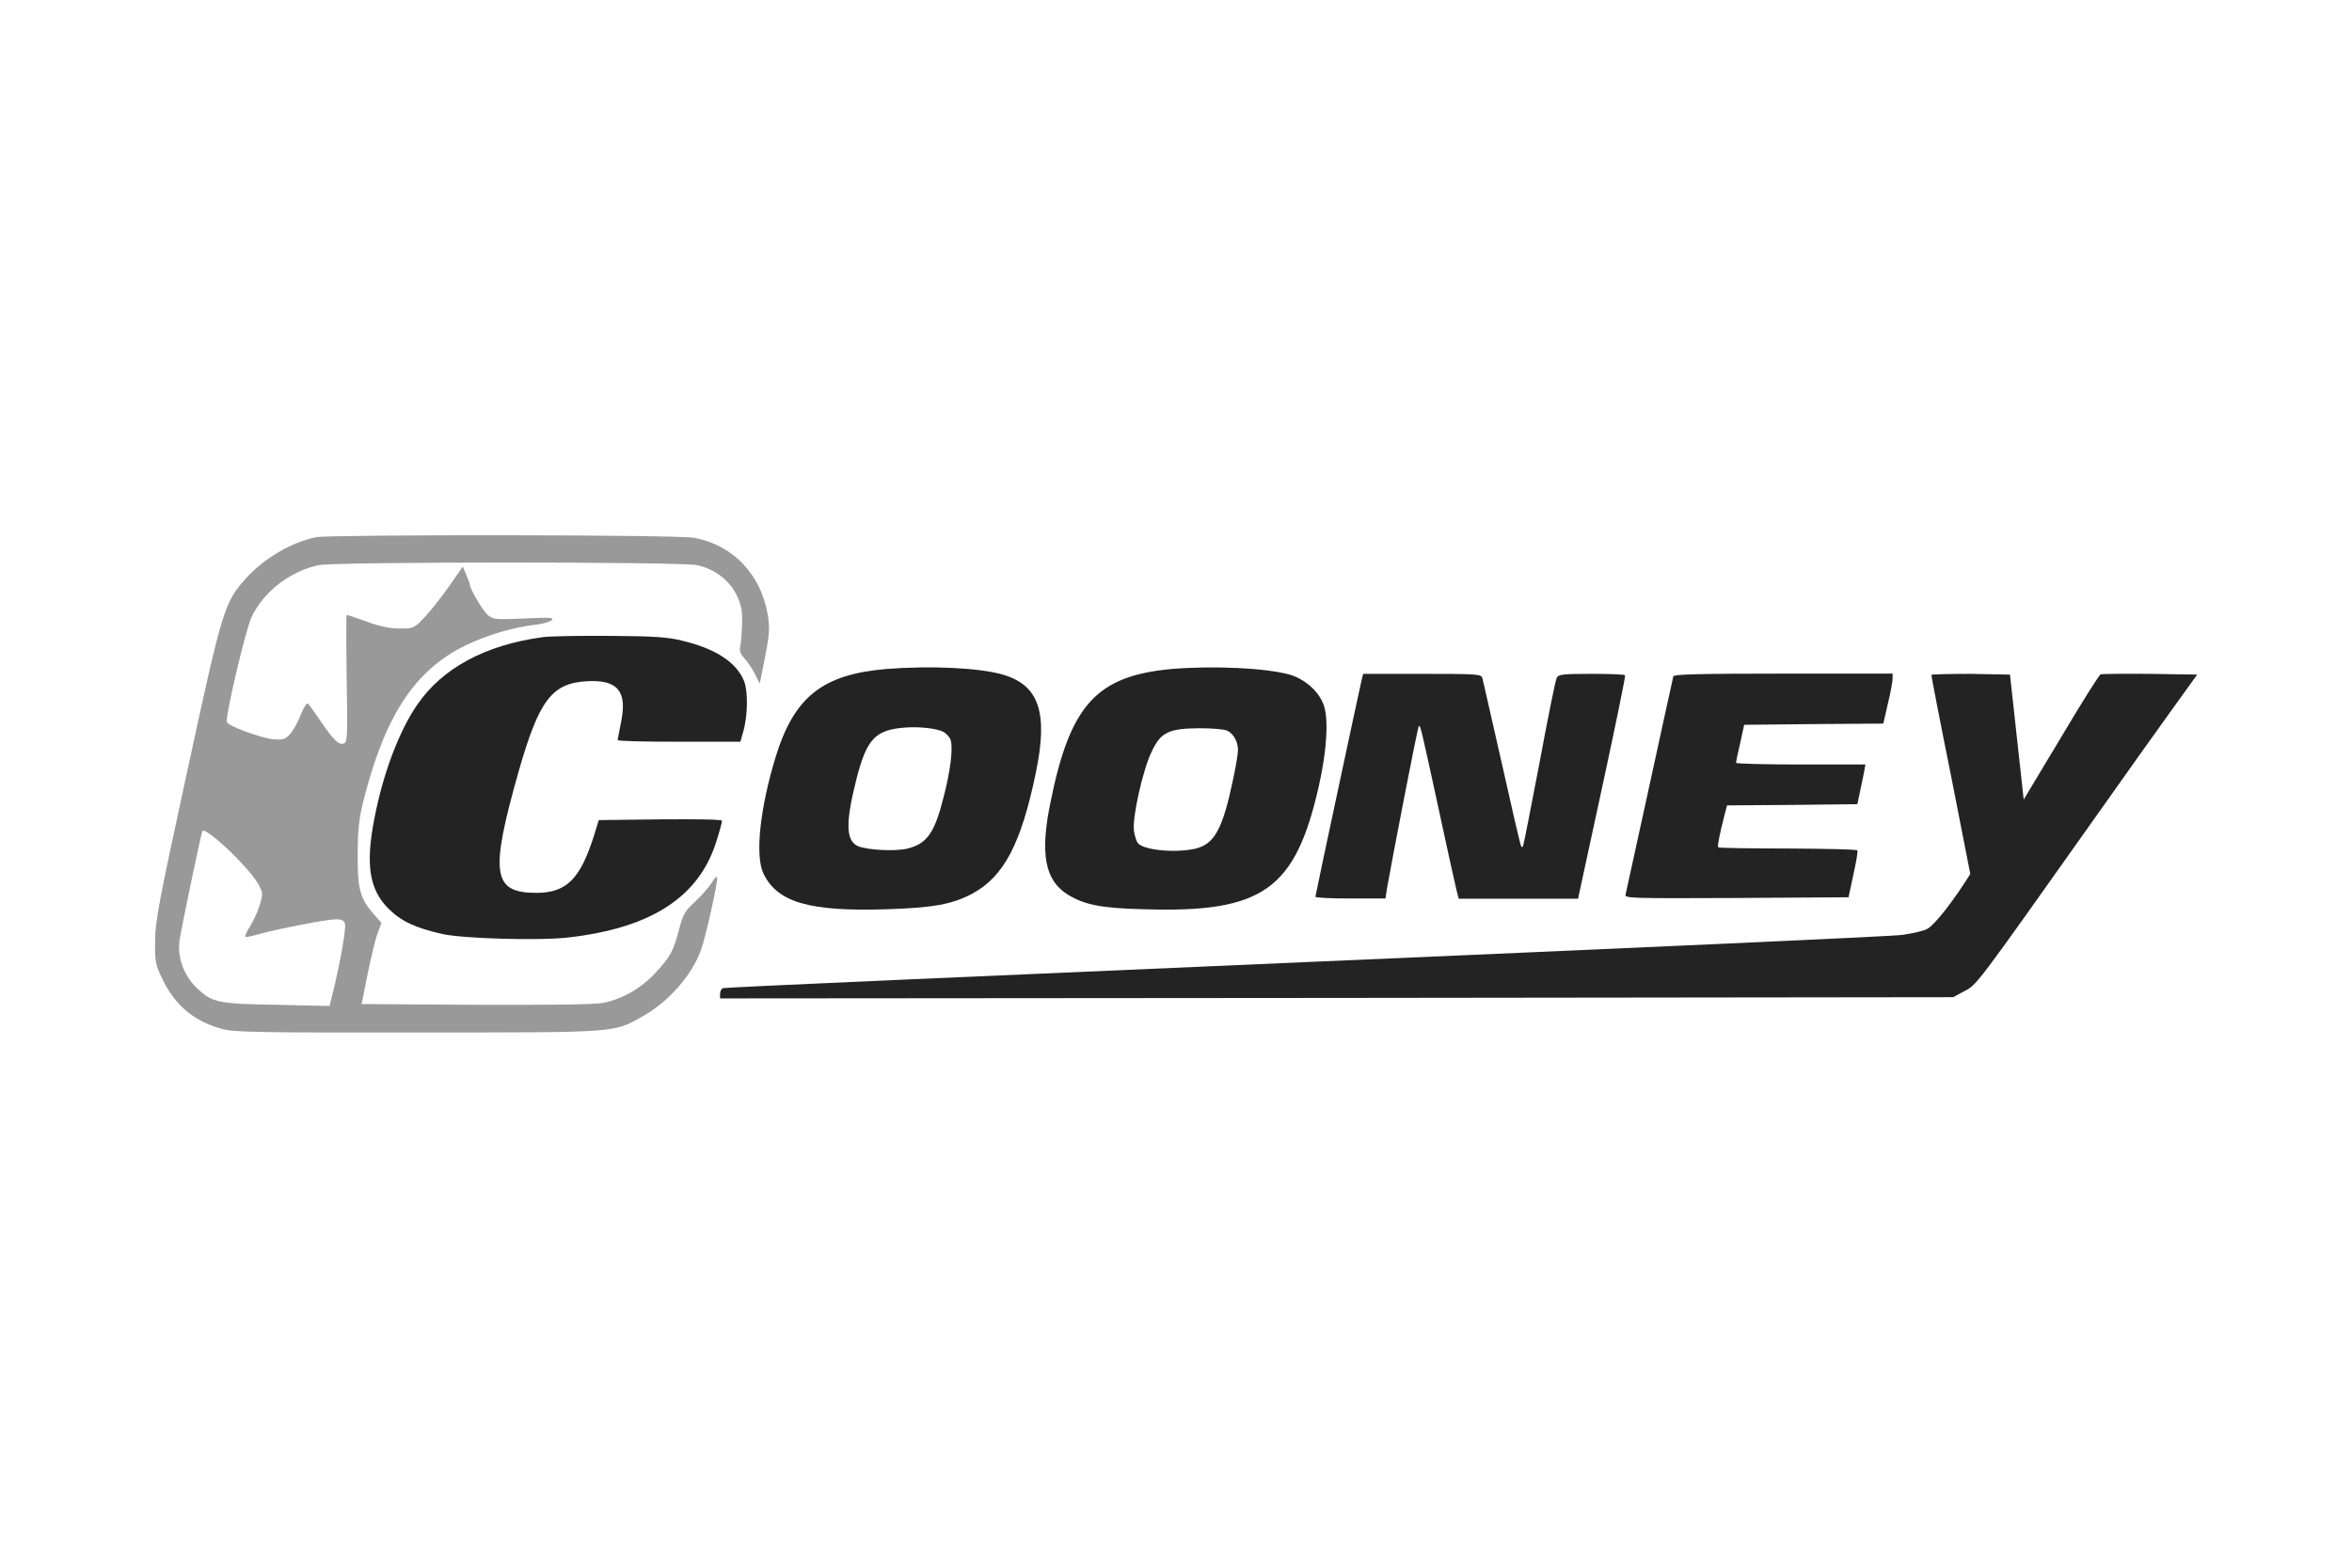
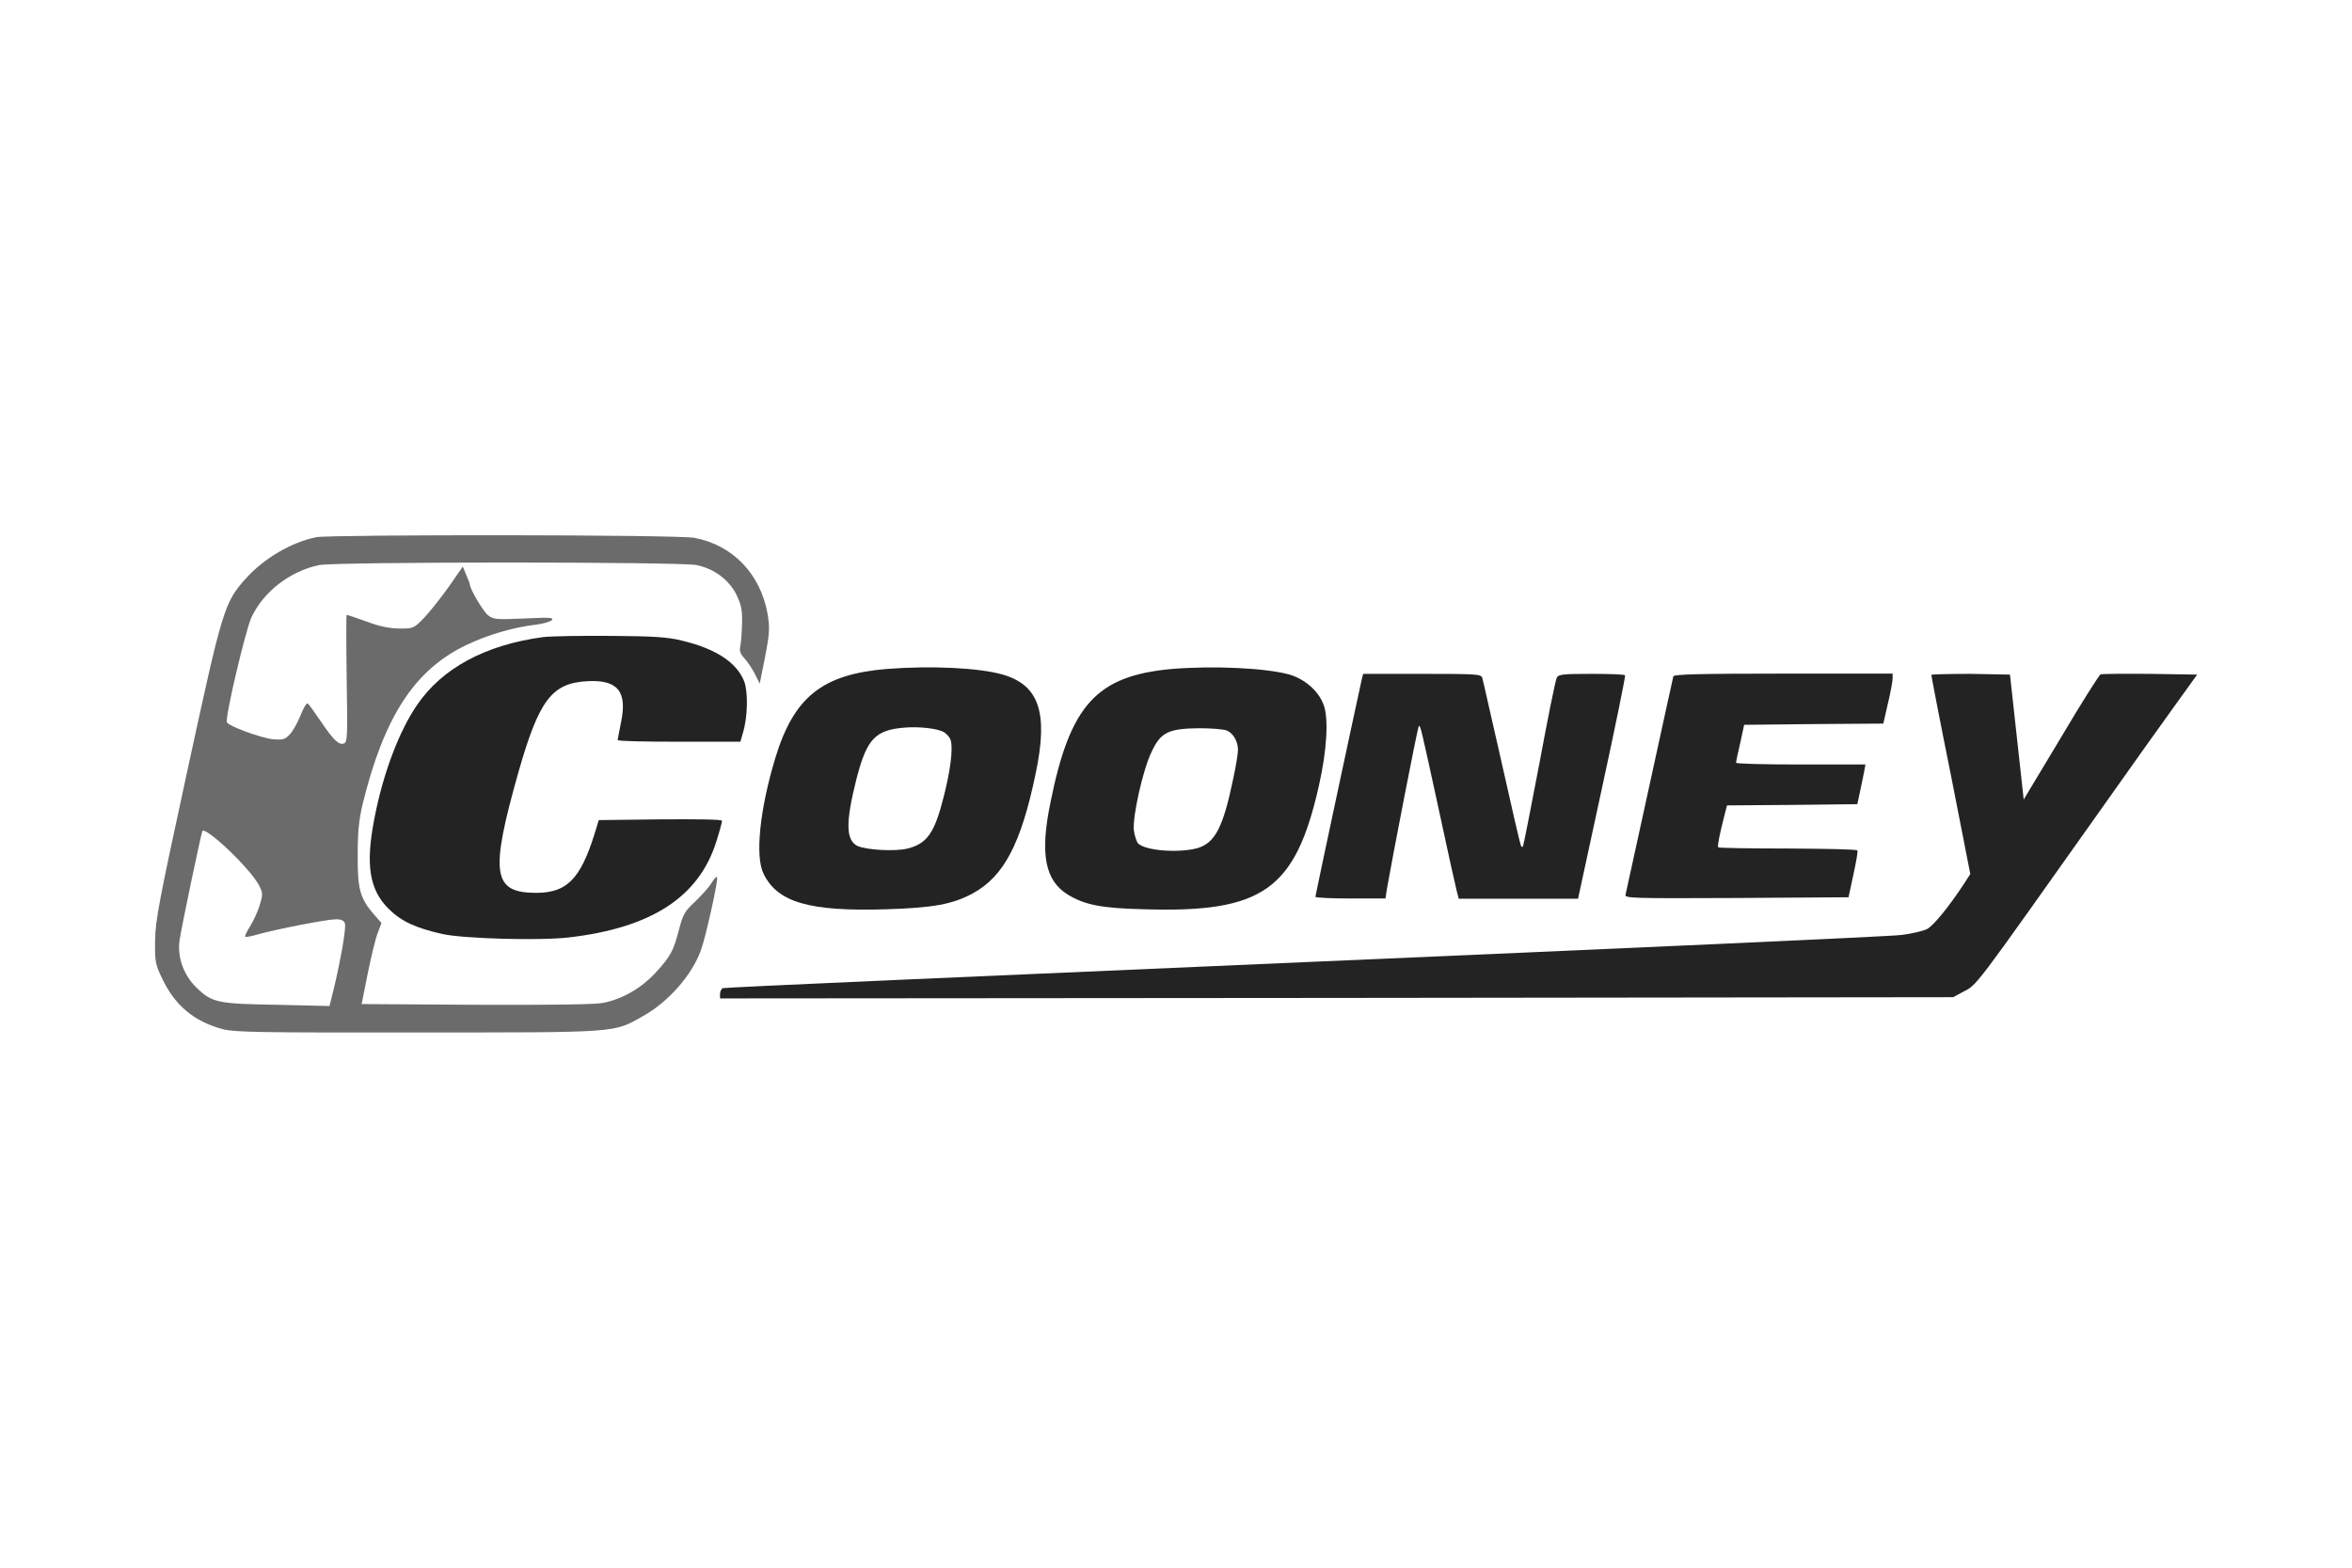
<svg xmlns="http://www.w3.org/2000/svg" version="1.1" id="Layer_1" x="0px" y="0px" viewBox="120 -80 960 640" style="enable-background:new 120 -80 960 640;" xml:space="preserve">
  <style type="text/css">
- 	.st0{fill:#999999;}
+ 	.st0{fill:#6B6B6B;}
	.st1{fill:#232323;}
</style>
  <path class="st0" d="M249.1,139.3c-10,2-21.3,8.6-28.6,16.7c-9,10-9.6,12.1-24,78.5c-11.6,53.5-13.1,61.2-13.2,69.5  c-0.1,8.6,0.1,9.7,2.9,15.5c5.2,11,13.1,17.6,24.9,20.7c4.7,1.2,15.9,1.4,79.3,1.3c82.4,0,79.9,0.2,91.9-6.6  c10.5-5.8,20.2-16.9,23.8-27c1.9-5.1,7.1-28.5,6.6-29.7c-0.2-0.6-1.2,0.5-2.3,2.3c-1.1,1.8-4.2,5.2-6.8,7.7  c-4.2,3.9-4.8,5.1-6.4,11.1c-2.3,8.9-3.5,11.2-9.8,18c-5.7,6.1-13.2,10.5-21.1,12.1c-3.2,0.7-20.9,0.9-51.8,0.8l-46.9-0.3l2.5-12.5  c1.4-6.9,3.2-14.4,4.1-16.6l1.5-4l-2.9-3.3c-5.8-6.6-6.9-10.4-6.8-24.3c0-9.6,0.5-14.5,2-20.9c8.8-35.8,21.2-54.8,42.2-64.9  c8.9-4.3,19.7-7.4,28.7-8.4c3-0.4,5.8-1.2,6.4-1.9c0.8-1-1-1.1-11.4-0.6c-11.6,0.5-12.5,0.4-14.8-1.4c-2-1.7-7.3-10.7-7.3-12.4  c0-0.3-0.6-2-1.5-4l-1.4-3.4l-5.7,8.2c-3.2,4.5-7.7,10.2-10,12.6c-4.2,4.4-4.5,4.5-9.9,4.5c-4,0-8.2-0.8-13.5-2.8  c-4.4-1.6-8.1-2.8-8.3-2.8c-0.2,0-0.2,11.7,0,26c0.4,23.5,0.3,26-1.1,26.5c-2,0.8-4.2-1.2-9.6-9.2c-2.5-3.7-4.8-6.9-5.2-7.1  c-0.5-0.3-1.8,1.9-3,5c-1.2,3-3.2,6.5-4.4,7.7c-1.9,2-2.7,2.2-6.8,1.9c-5.1-0.6-18.3-5.4-18.8-7c-0.7-2.2,7.5-37.1,10-42.7  c4.9-10.5,15.7-18.9,27.6-21.4c6.8-1.4,147.5-1.4,154.2,0c7.1,1.5,13,5.9,16.1,11.9c2,4.2,2.5,6.2,2.4,11.6  c-0.1,3.6-0.4,7.8-0.7,9.4c-0.5,2.1-0.1,3.2,1.6,5.1c1.2,1.3,3.2,4.2,4.3,6.4l2,4l2.2-11c1.9-9.9,1.9-11.9,1-17.5  c-2.9-16.2-14.1-28-29.7-31C397.7,138.2,254.7,138.2,249.1,139.3z M220,273.9c2.6,2.8,5.3,6.4,6,8.1c1.3,2.6,1.3,3.3-0.1,7.9  c-0.9,2.7-2.7,6.5-3.9,8.4c-1.3,2-2.1,3.8-1.9,4.1c0.2,0.3,2.6-0.2,5.4-1c7.5-2.1,27.9-6.1,31.6-6.1c2.4,0,3.3,0.5,3.7,1.8  c0.5,1.9-1.7,14.6-4.5,26.3l-1.8,7.3l-21.3-0.5c-24.5-0.4-26.6-0.8-33.1-7.1c-5.2-5.1-7.8-12.4-6.8-19.3c0.7-4.9,8.6-42.7,9.3-44.5  C203.2,257.7,212.9,265.9,220,273.9z" />
  <path class="st1" d="M341.6,180.1c-23.6,3.2-41.1,12.7-51.3,27.6c-7.4,10.7-14,28.2-17.5,46.5c-3.7,19-2,29.1,5.9,36.9  c5.2,5.1,10.9,7.7,21.8,10.2c8.5,1.9,39.8,2.8,51.7,1.4c33.7-3.9,53.1-16.5,60.2-39.2c1.3-4.1,2.3-7.8,2.3-8.4  c0-0.6-9.5-0.7-25.1-0.6l-25.2,0.3l-2,6.5c-5.6,17.5-11.1,23.1-23.2,23.2c-18.2,0.1-19.4-7.6-7.5-49.6c8.3-29,13.5-36,27.9-36.8  c12.5-0.7,16.5,4.1,13.9,16.7c-0.7,3.7-1.4,7-1.4,7.3c0,0.5,11.2,0.7,25.1,0.7h25l1-3.5c2-6.5,2.2-16.5,0.6-21  c-3-7.8-11.6-13.5-25.6-16.8c-5.5-1.4-11.6-1.8-28.8-1.9C357.3,179.5,344.8,179.7,341.6,180.1z" />
  <path class="st1" d="M481.9,193.1c-26.3,2.2-37.8,11.4-45.4,36.2c-6.4,21.1-8.4,40.4-4.8,47.5c5.7,11.6,18.7,15.4,50.2,14.4  c18.9-0.6,26.8-2,35-6.4c12.8-6.9,19.9-20.3,25.9-49.4c5.1-24.5,1.3-35.7-13.5-40C519.6,192.6,499.9,191.7,481.9,193.1z   M504.9,218.7c1.4,0.7,2.9,2.4,3.2,3.7c0.9,3.5-0.2,12.3-2.9,22.8c-3.7,14.8-6.8,19.2-14.7,21.2c-5.2,1.3-16.7,0.6-20.4-1  c-4.9-2.3-5-9.6-0.6-27.1c4.3-16.8,7.7-20.4,20.3-21.3C495.3,216.6,502.3,217.4,504.9,218.7z" />
  <path class="st1" d="M598.3,193.1c-30.7,2.8-41.5,14.6-49.5,54.3c-4.4,21.2-2.3,32,7,37.8c6.9,4.2,13.7,5.6,31.2,6  c48.4,1.5,61.7-7.9,71.3-50.3c3.3-14.6,4.1-27.7,1.9-33.3c-2.1-5.6-7.6-10.3-13.8-12.2C636.6,192.7,615.6,191.7,598.3,193.1z   M620.9,218.3c2.6,1.2,4.4,4.5,4.4,7.9c0,1.3-0.8,6.5-1.9,11.5c-4.2,20.3-7.5,26.7-15.2,28.7c-8,1.9-20.6,0.8-23.6-2  c-0.7-0.7-1.5-3.2-1.8-5.4c-0.6-5.6,3.7-24.9,7.3-32.2c3.7-7.9,6.9-9.4,19.5-9.5C614.6,217.3,619.7,217.7,620.9,218.3z" />
  <path class="st1" d="M675.9,197c-1.2,5.2-19,88.4-19,89.1c0,0.4,6.4,0.7,14.3,0.7h14.3l0.6-4c1.8-10.4,12.5-66,13-66.3  c0.6-0.7,0.8,0.1,7.9,32.8c3.6,16.8,7,32.2,7.5,34.1l0.9,3.5h24.4h24.3l9.8-45.3c5.4-24.9,9.6-45.5,9.4-45.9  c-0.2-0.4-6.4-0.6-13.7-0.6c-11.8,0-13.5,0.2-14.2,1.6c-0.5,0.9-3.7,16.7-7.1,35.1c-3.5,18.4-6.5,33.6-6.7,33.8  c-0.2,0.2-0.5,0.2-0.7-0.1c-0.3-0.2-3.8-15.4-7.9-33.8c-4.2-18.3-7.7-34.1-8-35c-0.5-1.5-2.4-1.6-24.5-1.6h-24.1L675.9,197z" />
  <path class="st1" d="M803,196.1c-0.2,0.6-4.5,20.6-9.7,44.3c-5.2,23.8-9.6,43.9-9.8,44.8c-0.5,1.5,1.9,1.6,45.3,1.4l45.7-0.3l2-9.3  c1.1-5,1.9-9.5,1.6-9.8c-0.2-0.5-13-0.7-28.4-0.8c-15.4,0-28.2-0.2-28.4-0.5c-0.4-0.4,0.6-5.5,2.7-13.6l0.9-3.5l26.6-0.2l26.6-0.3  l1-4.7c0.6-2.7,1.3-6.3,1.7-8.2l0.6-3.3h-26.5c-14.6,0-26.4-0.3-26.3-0.7c0-0.4,0.7-4,1.7-8.1l1.6-7.4l28.4-0.3l28.4-0.2l1.9-8.3  c1.1-4.5,1.9-9.1,1.9-10.2V195H848C813.1,195,803.3,195.3,803,196.1z" />
  <path class="st1" d="M908.3,195.5c0,0.4,3.5,18.8,8,41l7.9,40.3l-2.5,3.9c-6.3,9.6-12.6,17.3-15.2,18.6c-1.6,0.8-6.3,1.9-10.5,2.4  c-4.2,0.6-113.8,5.5-243.7,11.1s-236.7,10.3-237.2,10.6c-0.6,0.2-1.2,1.3-1.2,2.3v1.9l251.7-0.2l251.6-0.3l3.7-2  c6.4-3.4,3.2,0.7,57.5-75.9c10.1-14.3,22.9-32.3,28.4-39.9l10-13.9l-19.2-0.3c-10.6-0.1-19.7,0-20.2,0.2  c-0.6,0.2-7.9,11.8-16.2,25.8L946,246.4l-2.8-25.5l-2.8-25.5l-16-0.3C915.5,195.1,908.3,195.3,908.3,195.5z" />
</svg>
